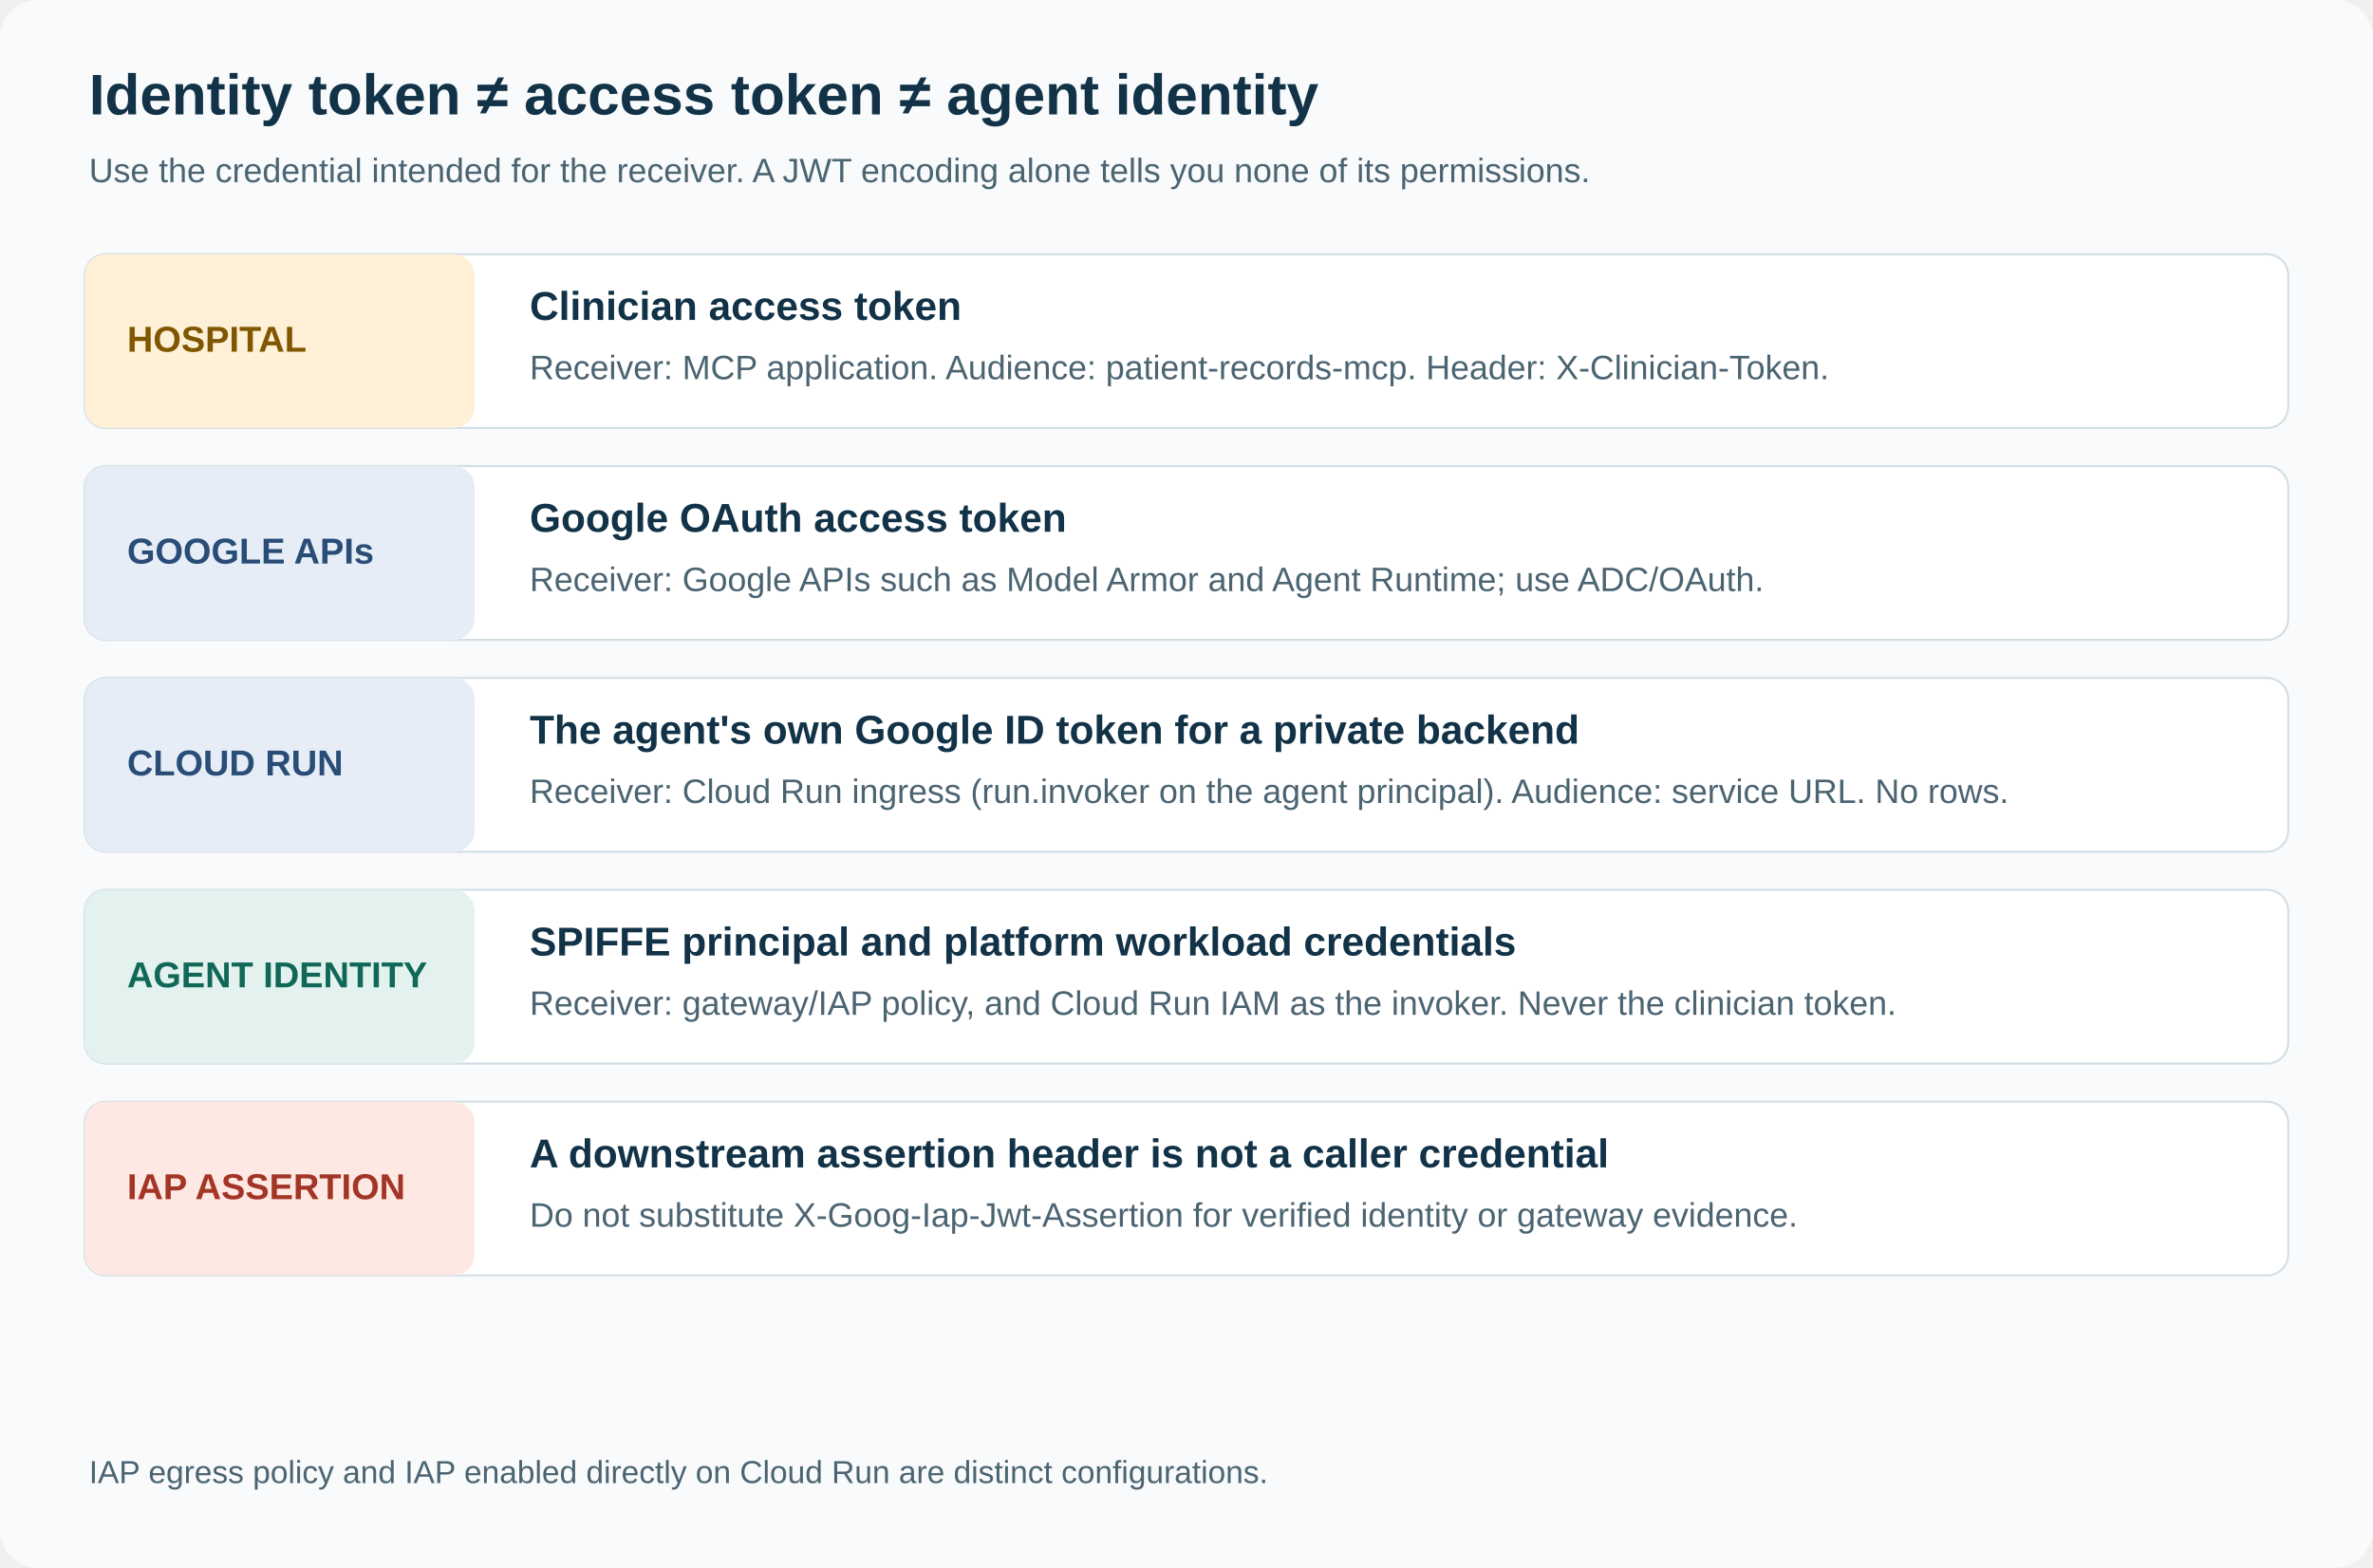
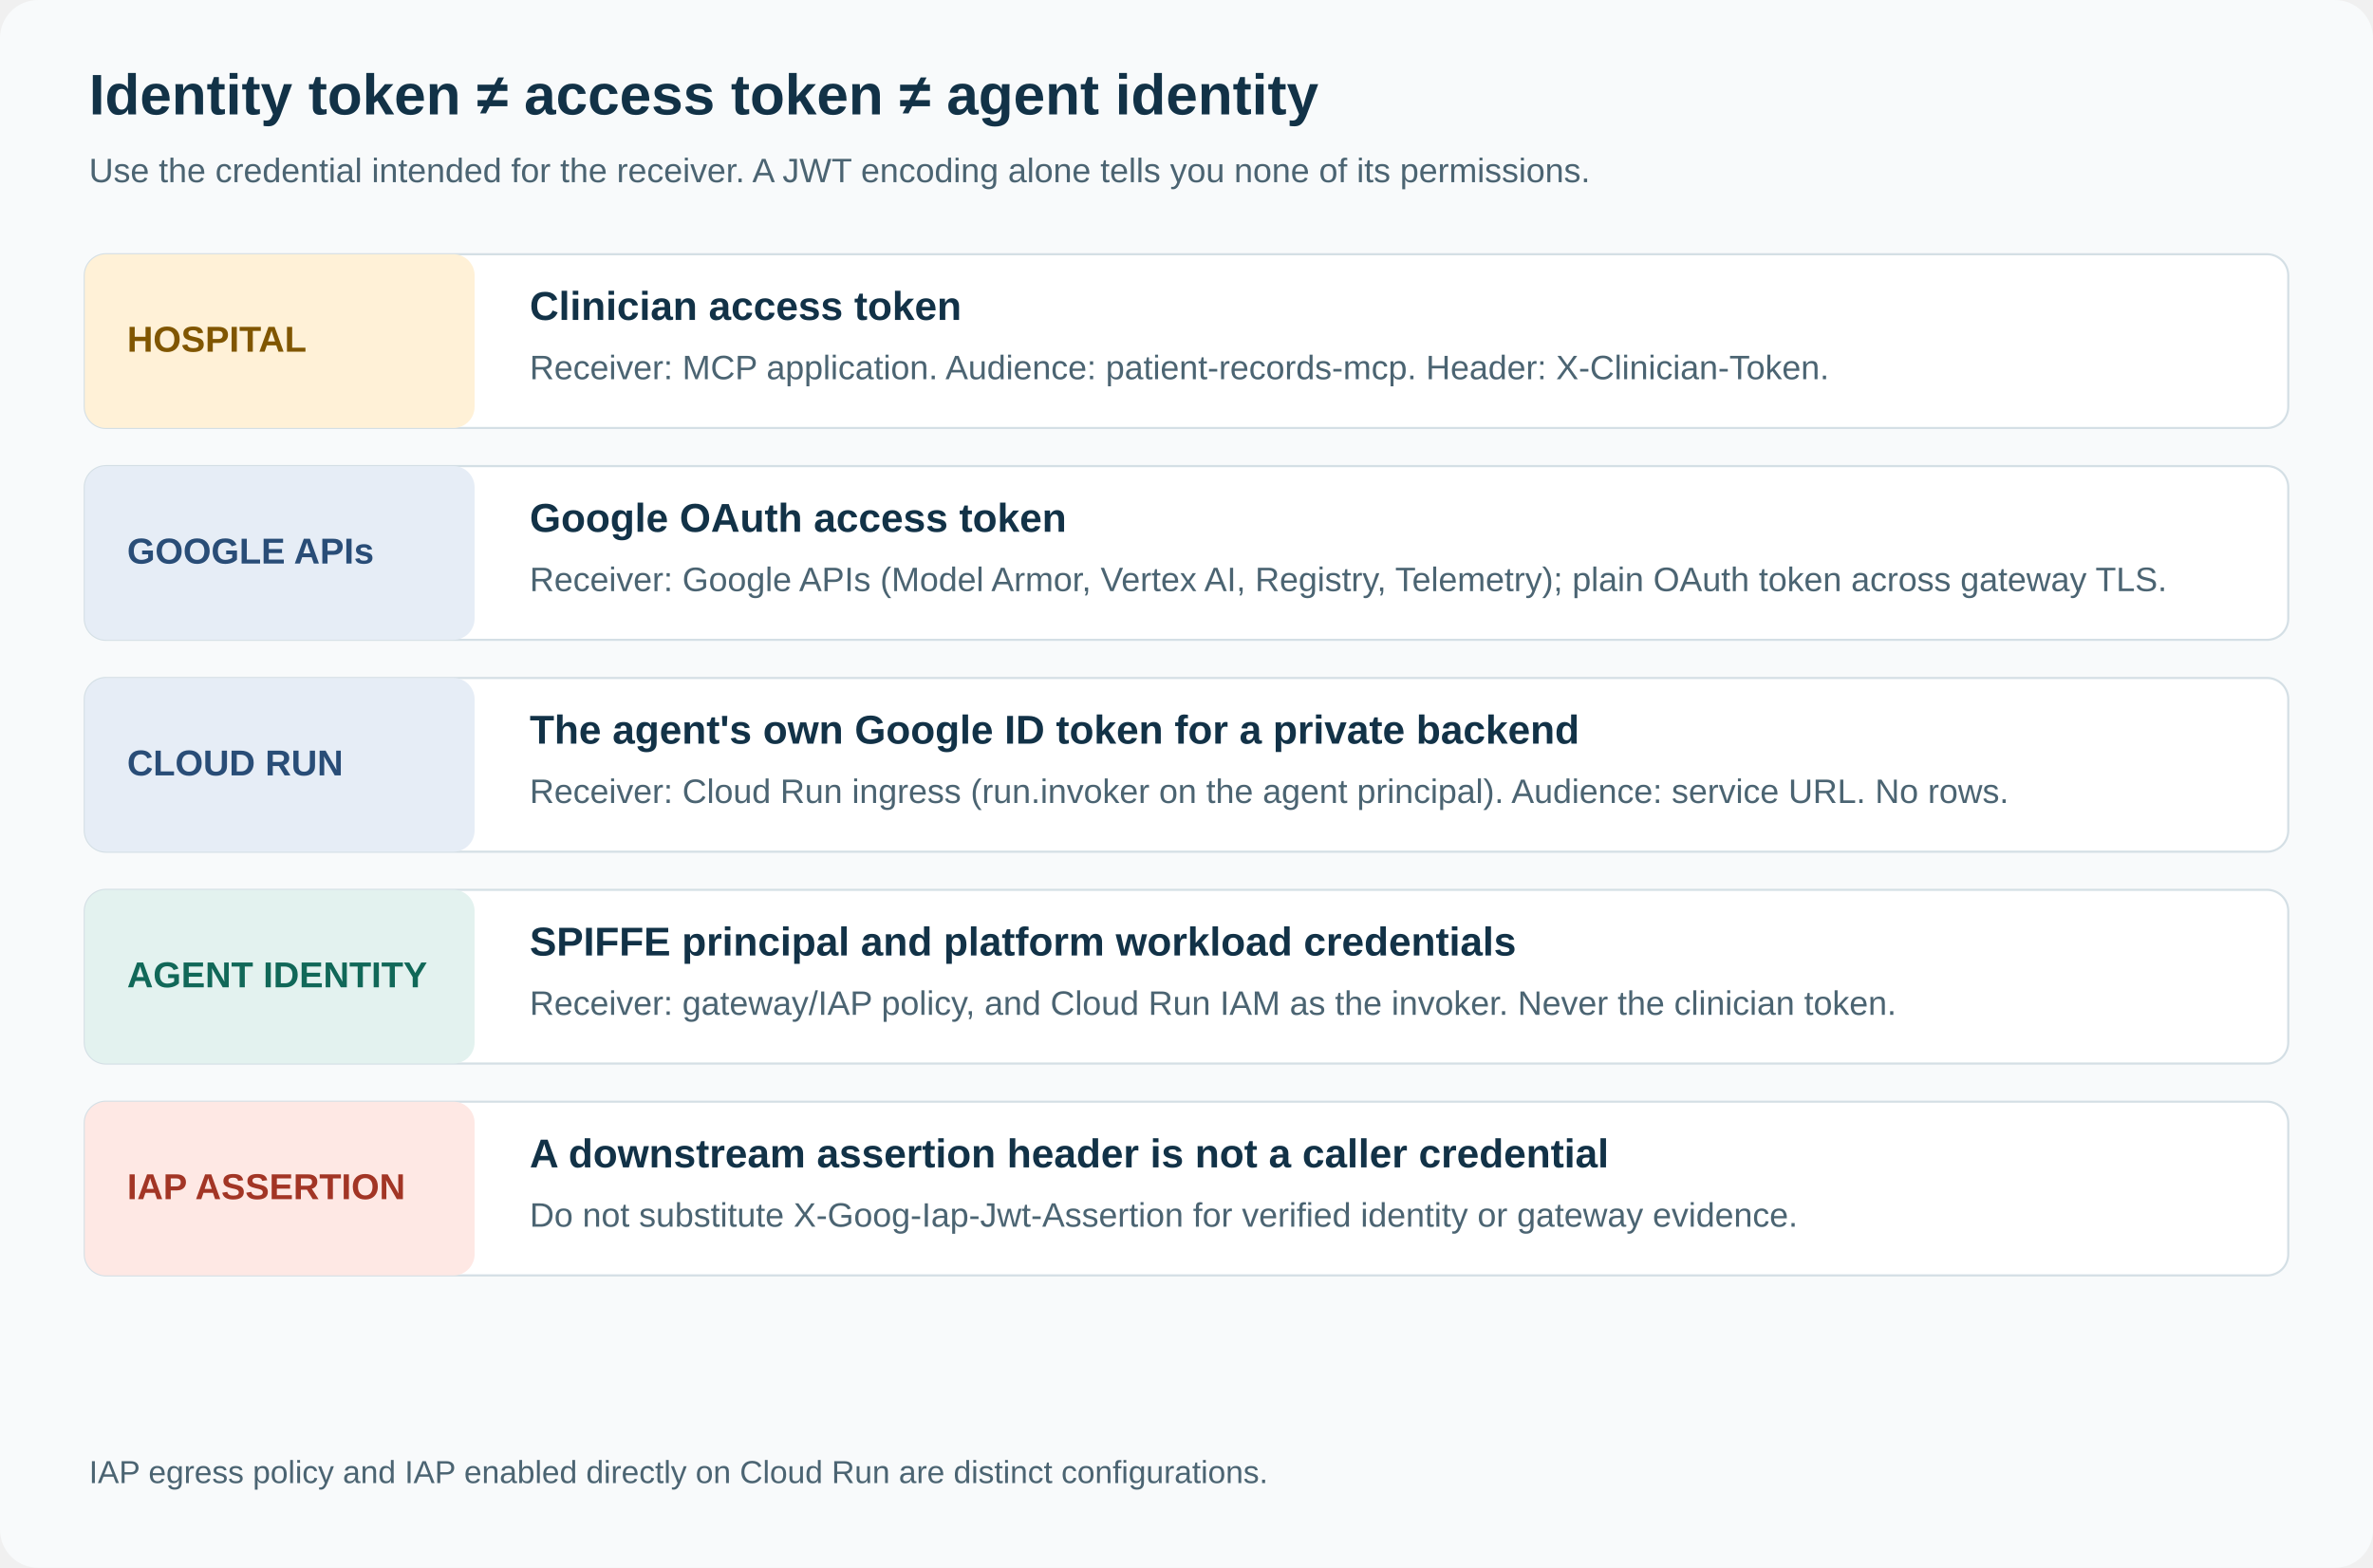
<svg xmlns="http://www.w3.org/2000/svg" viewBox="0 0 1120 740" role="img" aria-labelledby="title desc">
  <rect width="1120" height="740" rx="18" fill="#f8fafb" />
  <g font-family="Arial, sans-serif">
    <text x="42" y="54" font-size="27" font-weight="700" fill="#123247">Identity token ≠ access token ≠ agent identity</text>
    <text x="42" y="86" font-size="16" fill="#4b6472">Use the credential intended for the receiver. A JWT encoding alone tells you none of its permissions.</text>
    <rect x="40" y="120" width="1040" height="82" rx="10" fill="white" stroke="#d4dfe5" />
    <rect x="40" y="120" width="184" height="82" rx="10" fill="#fff1d7" />
    <text x="60" y="166" font-size="17" font-weight="700" fill="#805600">HOSPITAL</text>
    <text x="250" y="151" font-size="19" font-weight="700" fill="#123247">Clinician access token</text>
    <text x="250" y="179" font-size="16" fill="#4b6472">Receiver: MCP application. Audience: patient-records-mcp. Header: X-Clinician-Token.</text>
    <rect x="40" y="220" width="1040" height="82" rx="10" fill="white" stroke="#d4dfe5" />
    <rect x="40" y="220" width="184" height="82" rx="10" fill="#e6edf6" />
    <text x="60" y="266" font-size="17" font-weight="700" fill="#294d77">GOOGLE APIs</text>
    <text x="250" y="251" font-size="19" font-weight="700" fill="#123247">Google OAuth access token</text>
-     <text x="250" y="279" font-size="16" fill="#4b6472">Receiver: Google APIs such as Model Armor and Agent Runtime; use ADC/OAuth.</text>
+     <text x="250" y="279" font-size="16" fill="#4b6472">Receiver: Google APIs (Model Armor, Vertex AI, Registry, Telemetry); plain OAuth token across gateway TLS.</text>
    <rect x="40" y="320" width="1040" height="82" rx="10" fill="white" stroke="#d4dfe5" />
    <rect x="40" y="320" width="184" height="82" rx="10" fill="#e6edf6" />
    <text x="60" y="366" font-size="17" font-weight="700" fill="#294d77">CLOUD RUN</text>
    <text x="250" y="351" font-size="19" font-weight="700" fill="#123247">The agent's own Google ID token for a private backend</text>
    <text x="250" y="379" font-size="16" fill="#4b6472">Receiver: Cloud Run ingress (run.invoker on the agent principal). Audience: service URL. No rows.</text>
    <rect x="40" y="420" width="1040" height="82" rx="10" fill="white" stroke="#d4dfe5" />
    <rect x="40" y="420" width="184" height="82" rx="10" fill="#e3f2ef" />
    <text x="60" y="466" font-size="17" font-weight="700" fill="#116858">AGENT IDENTITY</text>
    <text x="250" y="451" font-size="19" font-weight="700" fill="#123247">SPIFFE principal and platform workload credentials</text>
    <text x="250" y="479" font-size="16" fill="#4b6472">Receiver: gateway/IAP policy, and Cloud Run IAM as the invoker. Never the clinician token.</text>
    <rect x="40" y="520" width="1040" height="82" rx="10" fill="white" stroke="#d4dfe5" />
    <rect x="40" y="520" width="184" height="82" rx="10" fill="#fee8e4" />
    <text x="60" y="566" font-size="17" font-weight="700" fill="#a23525">IAP ASSERTION</text>
    <text x="250" y="551" font-size="19" font-weight="700" fill="#123247">A downstream assertion header is not a caller credential</text>
    <text x="250" y="579" font-size="16" fill="#4b6472">Do not substitute X-Goog-Iap-Jwt-Assertion for verified identity or gateway evidence.</text>
    <text x="42" y="700" font-size="15" fill="#4b6472">IAP egress policy and IAP enabled directly on Cloud Run are distinct configurations.</text>
  </g>
</svg>
